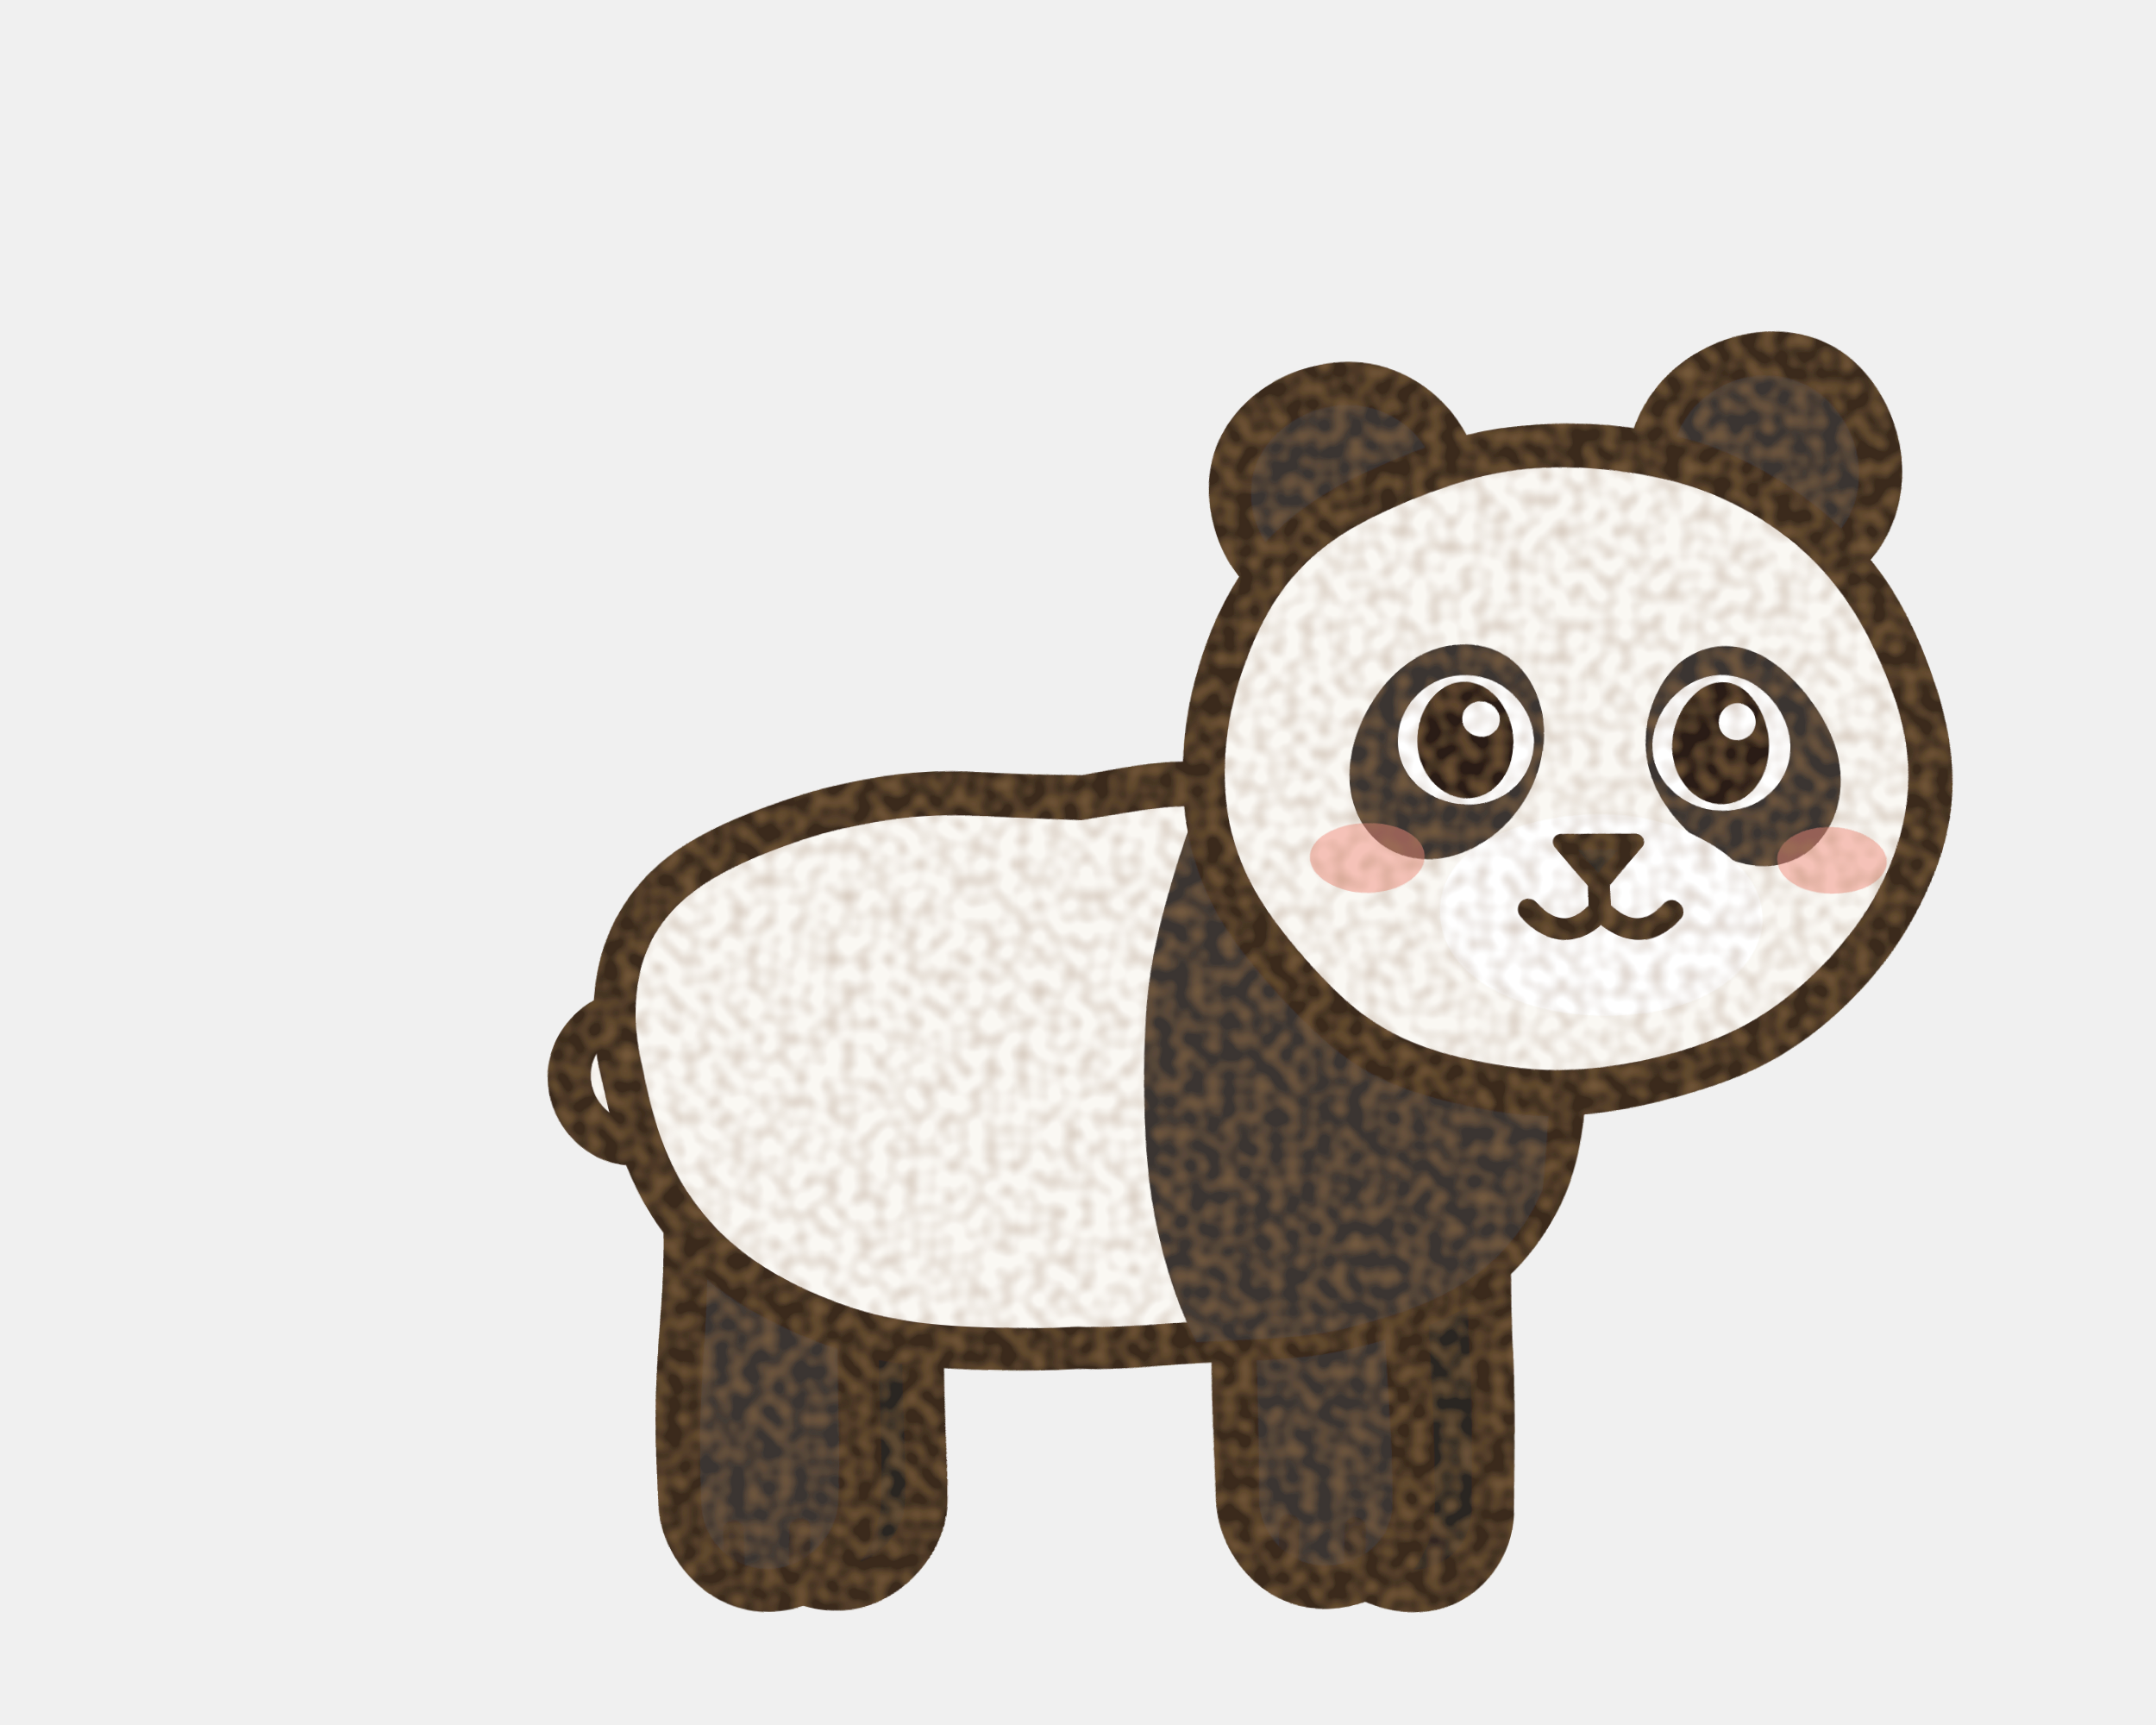
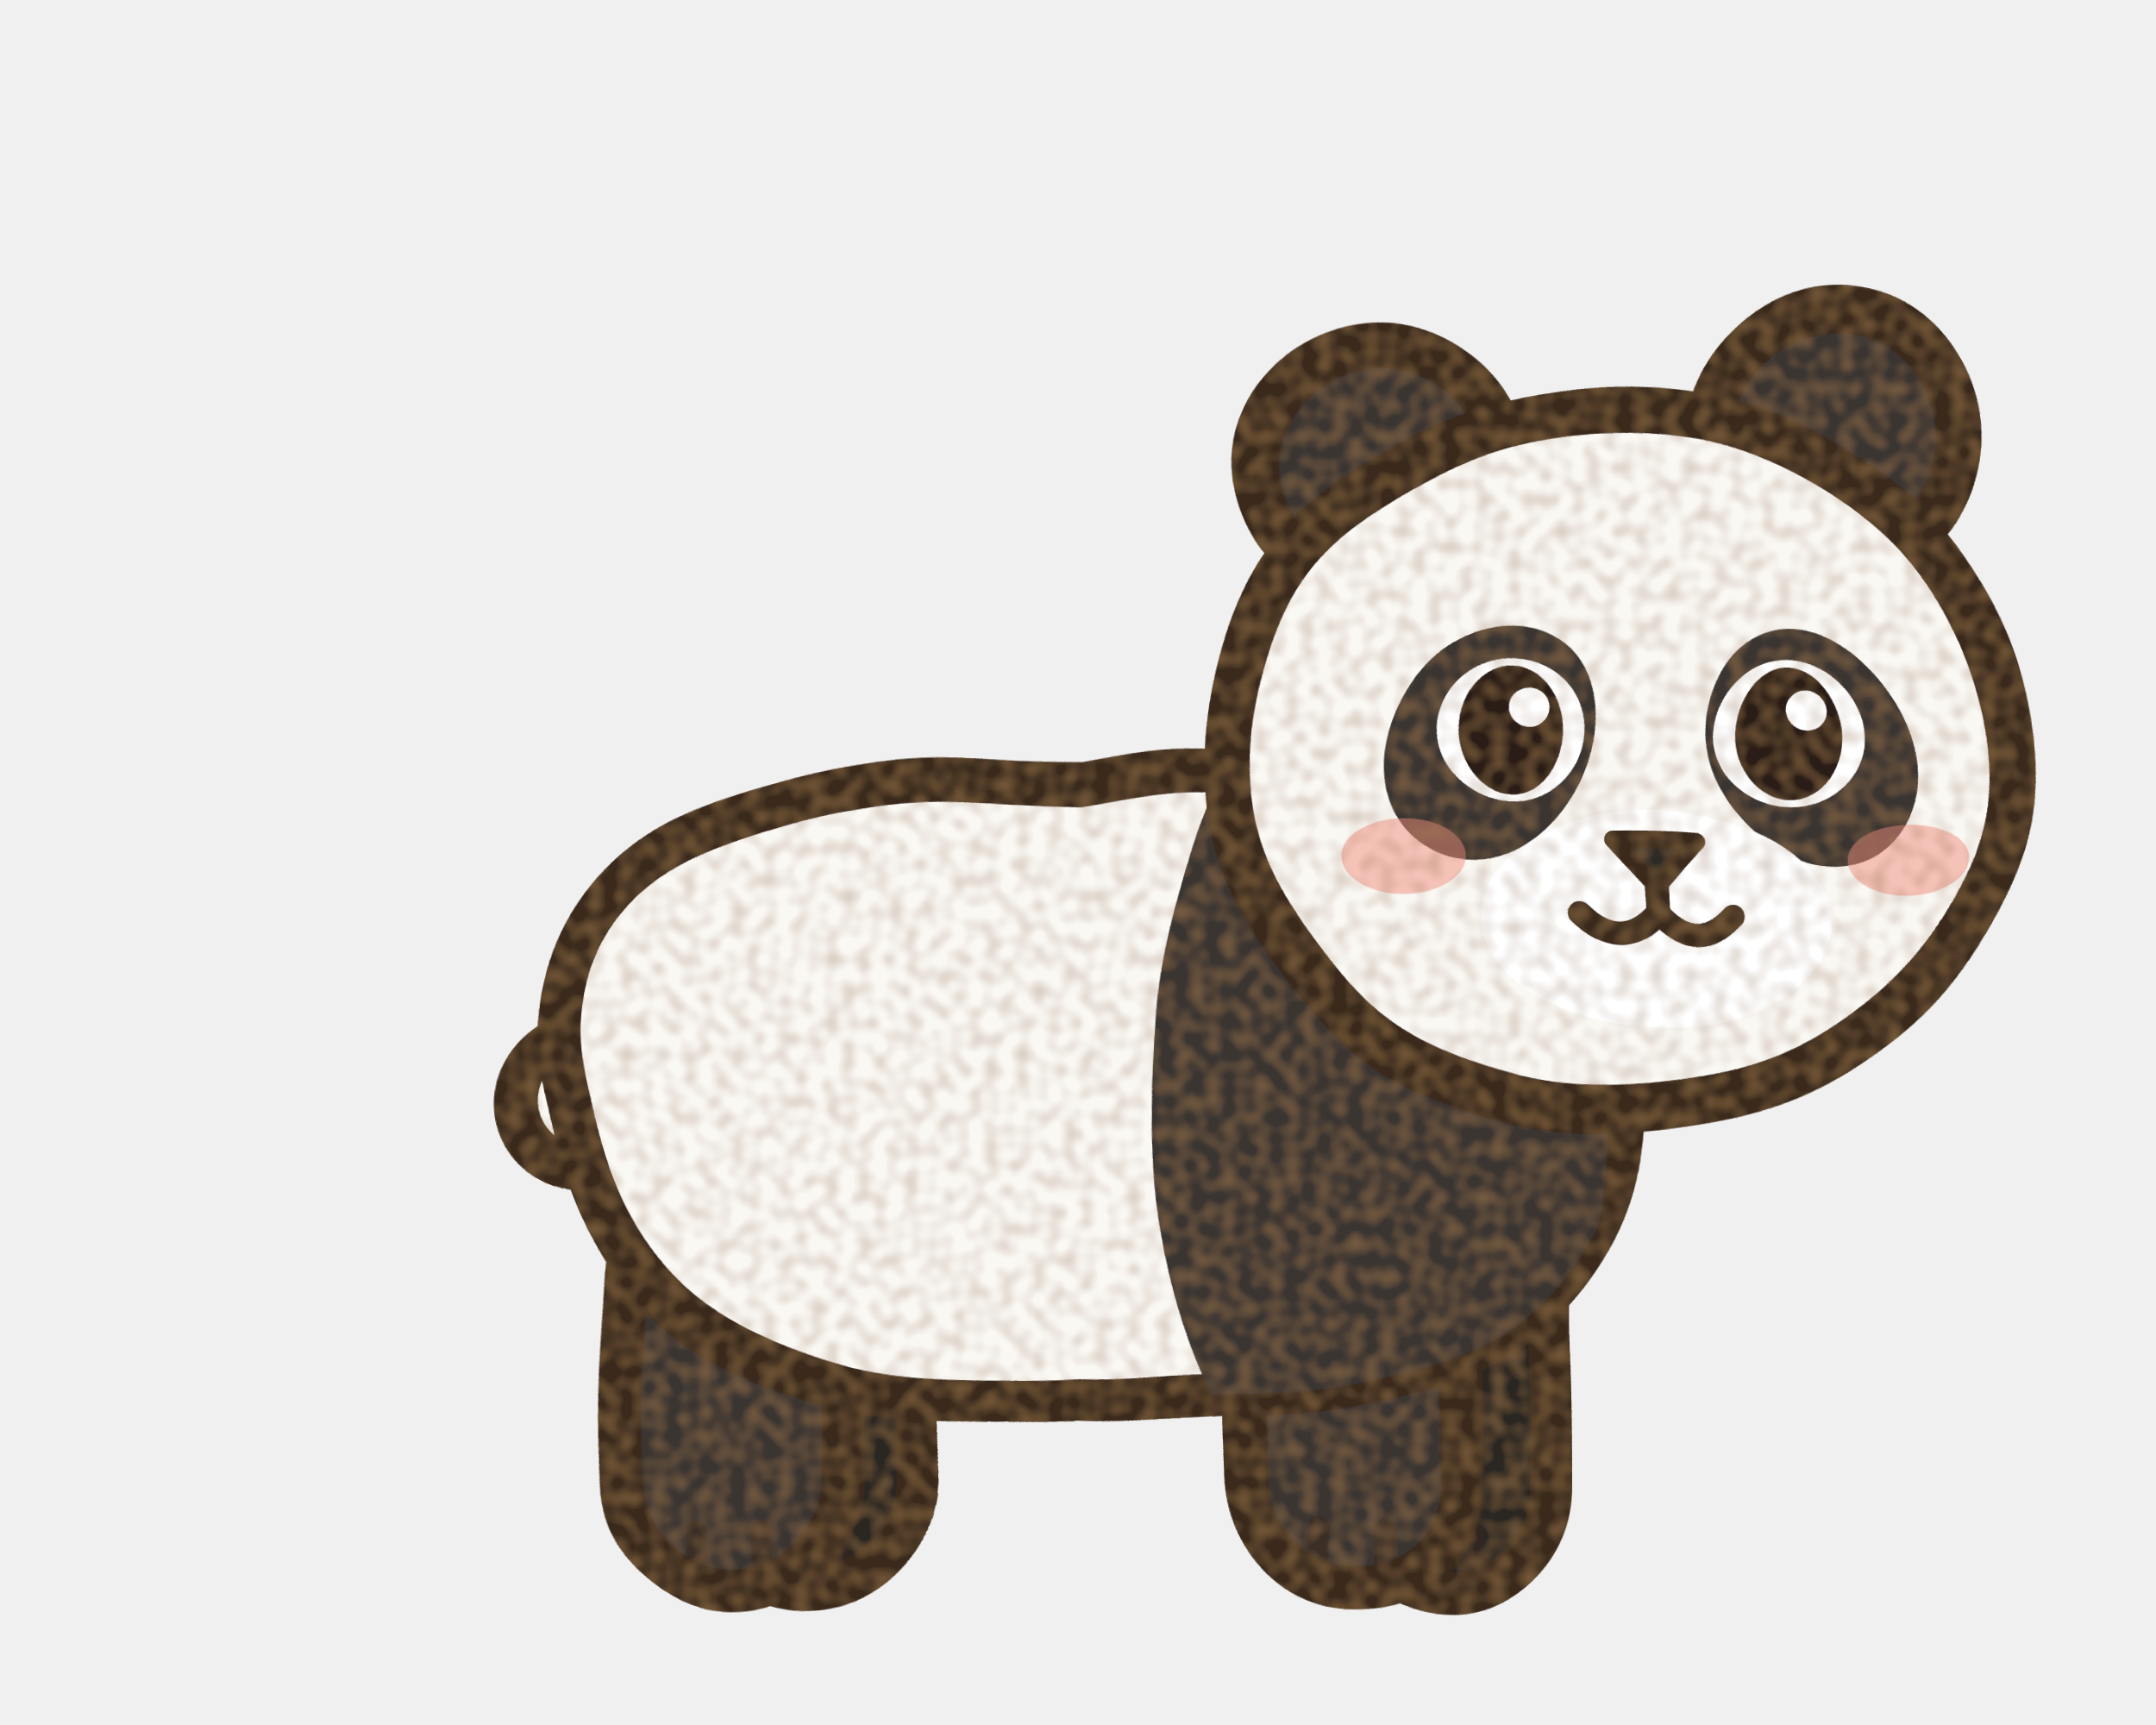
<svg xmlns="http://www.w3.org/2000/svg" width="160" height="128" viewBox="0 0 160 128">
  <defs>
    <filter id="crayon" filterUnits="userSpaceOnUse" x="0" y="0" width="160" height="128">
      <feTurbulence type="fractalNoise" baseFrequency="0.04" numOctaves="2" seed="7" result="wobble" />
      <feDisplacementMap in="SourceGraphic" in2="wobble" scale="2" xChannelSelector="R" yChannelSelector="G" result="drawn" />
      <feTurbulence type="fractalNoise" baseFrequency="0.85" numOctaves="1" seed="3" result="grain" />
      <feColorMatrix in="grain" type="matrix" values="0 0 0 0 0.36  0 0 0 0 0.2  0 0 0 0 0.08  0.9 0 0 0 -0.34" result="tint" />
      <feComposite in="tint" in2="drawn" operator="in" result="texture" />
      <feMerge>
        <feMergeNode in="drawn" />
        <feMergeNode in="texture" />
      </feMerge>
    </filter>
  </defs>
  <g filter="url(#crayon)">
    <clipPath id="body-portrait">
-       <path d="M46 80 C42 63 60 57 80 59 C101 57 117 64 116 80 C116 96 101 101 80 100 C60 101 49 96 46 80 Z" transform="translate(0 0) rotate(0 56 96) translate(80 100) scale(1 1) translate(-80 -100)" />
+       <path d="M46 80 C42 63 60 57 80 59 C101 57 117 64 116 80 C116 96 101 101 80 100 C60 101 49 96 46 80 Z" transform="translate(0 4) rotate(0 56 96) translate(80 100) scale(1.12 1.12) translate(-80 -100)" />
    </clipPath>
    <g transform="rotate(0 80 40)">
-       <g transform="translate(104 88) rotate(0)">
-         <rect x="-6.5" y="-6" width="13" height="36" rx="6.5" fill="#2a2523" stroke="#3b2a1f" stroke-width="3.2" stroke-linejoin="round" stroke-linecap="round" />
-         <path d="M-2.6 29 v-3.6 M2.2 29 v-3.6" stroke="#3b2a1f" stroke-width="1.5" stroke-linecap="round" opacity=".55" />
+       <g transform="translate(106.88 90.56) rotate(0)">
+         <rect x="-8" y="-6" width="16" height="33.44" rx="8" fill="#2a2523" stroke="#3b2a1f" stroke-width="3.2" stroke-linejoin="round" stroke-linecap="round" />
+         <path d="M-2.6 26.44 v-3.6 M2.2 26.44 v-3.6" stroke="#3b2a1f" stroke-width="1.5" stroke-linecap="round" opacity=".55" />
      </g>
-       <g transform="translate(62 88) rotate(0)">
-         <rect x="-6.5" y="-6" width="13" height="36" rx="6.5" fill="#2a2523" stroke="#3b2a1f" stroke-width="3.2" stroke-linejoin="round" stroke-linecap="round" />
-         <path d="M-2.6 29 v-3.6 M2.2 29 v-3.6" stroke="#3b2a1f" stroke-width="1.5" stroke-linecap="round" opacity=".55" />
+       <g transform="translate(59.84 90.56) rotate(0)">
+         <rect x="-8" y="-6" width="16" height="33.44" rx="8" fill="#2a2523" stroke="#3b2a1f" stroke-width="3.2" stroke-linejoin="round" stroke-linecap="round" />
+         <path d="M-2.6 26.44 v-3.6 M2.2 26.44 v-3.6" stroke="#3b2a1f" stroke-width="1.5" stroke-linecap="round" opacity=".55" />
      </g>
-       <circle cx="47" cy="80" r="5" fill="#faf8f3" stroke="#3b2a1f" stroke-width="3.2" stroke-linejoin="round" stroke-linecap="round" />
-       <g transform="translate(57 90) rotate(0)">
-         <rect x="-6.5" y="-6" width="13" height="34" rx="6.5" fill="#3a3431" stroke="#3b2a1f" stroke-width="3.2" stroke-linejoin="round" stroke-linecap="round" />
-         <path d="M-2.6 27 v-3.6 M2.2 27 v-3.6" stroke="#3b2a1f" stroke-width="1.5" stroke-linecap="round" opacity=".55" />
+       <circle cx="43.04" cy="81.6" r="5" fill="#faf8f3" stroke="#3b2a1f" stroke-width="3.2" stroke-linejoin="round" stroke-linecap="round" />
+       <g transform="translate(54.24 92.8) rotate(0)">
+         <rect x="-8" y="-6" width="16" height="31.2" rx="8" fill="#3a3431" stroke="#3b2a1f" stroke-width="3.2" stroke-linejoin="round" stroke-linecap="round" />
+         <path d="M-2.6 24.2 v-3.6 M2.2 24.2 v-3.6" stroke="#3b2a1f" stroke-width="1.5" stroke-linecap="round" opacity=".55" />
      </g>
-       <g transform="translate(98 90) rotate(0)">
-         <rect x="-6.5" y="-6" width="13" height="34" rx="6.5" fill="#3a3431" stroke="#3b2a1f" stroke-width="3.2" stroke-linejoin="round" stroke-linecap="round" />
-         <path d="M-2.6 27 v-3.6 M2.2 27 v-3.6" stroke="#3b2a1f" stroke-width="1.5" stroke-linecap="round" opacity=".55" />
+       <g transform="translate(100.16 92.8) rotate(0)">
+         <rect x="-8" y="-6" width="16" height="31.2" rx="8" fill="#3a3431" stroke="#3b2a1f" stroke-width="3.2" stroke-linejoin="round" stroke-linecap="round" />
+         <path d="M-2.6 24.2 v-3.6 M2.2 24.2 v-3.6" stroke="#3b2a1f" stroke-width="1.5" stroke-linecap="round" opacity=".55" />
      </g>
-       <g transform="translate(0 0) rotate(0 56 96) translate(80 100) scale(1 1) translate(-80 -100)" />
-       <path d="M46 80 C42 63 60 57 80 59 C101 57 117 64 116 80 C116 96 101 101 80 100 C60 101 49 96 46 80 Z" transform="translate(0 0) rotate(0 56 96) translate(80 100) scale(1 1) translate(-80 -100)" fill="#faf8f3" stroke="#3b2a1f" stroke-width="3.2" stroke-linejoin="round" stroke-linecap="round" vector-effect="non-scaling-stroke" />
+       <g transform="translate(0 4) rotate(0 56 96) translate(80 100) scale(1.12 1.12) translate(-80 -100)" />
+       <path d="M46 80 C42 63 60 57 80 59 C101 57 117 64 116 80 C116 96 101 101 80 100 C60 101 49 96 46 80 Z" transform="translate(0 4) rotate(0 56 96) translate(80 100) scale(1.12 1.12) translate(-80 -100)" fill="#faf8f3" stroke="#3b2a1f" stroke-width="3.2" stroke-linejoin="round" stroke-linecap="round" vector-effect="non-scaling-stroke" />
      <g clip-path="url(#body-portrait)">
-         <g transform="translate(0 0) rotate(0 56 96) translate(80 100) scale(1 1) translate(-80 -100)">
+         <g transform="translate(0 4) rotate(0 56 96) translate(80 100) scale(1.12 1.12) translate(-80 -100)">
          <ellipse cx="100" cy="80" rx="15" ry="30" fill="#3a3431" />
        </g>
      </g>
-       <g transform="translate(0 0) rotate(0 56 96) translate(80 100) scale(1 1) translate(-80 -100)">
+       <g transform="translate(0 4) rotate(0 56 96) translate(80 100) scale(1.12 1.12) translate(-80 -100)">
</g>
-       <g transform="translate(0 0) rotate(0 112 70)">
+       <g transform="translate(3.12 0.4) rotate(0 112 70) translate(106 70) scale(1.08) translate(-106 -70)">
        <g transform="rotate(0 104 41)">
          <circle cx="100" cy="37" r="8.5" fill="#3a3431" stroke="#3b2a1f" stroke-width="3.2" stroke-linejoin="round" stroke-linecap="round" />
          <circle cx="100.6" cy="37.6" r="4.25" fill="#3a3431" />
        </g>
        <g transform="rotate(0 126 38)">
          <circle cx="131" cy="35" r="8.5" fill="#3a3431" stroke="#3b2a1f" stroke-width="3.2" stroke-linejoin="round" stroke-linecap="round" />
          <circle cx="131.6" cy="35.6" r="4.25" fill="#3a3431" />
        </g>
        <ellipse cx="116" cy="57" rx="27" ry="24" fill="#faf8f3" stroke="#3b2a1f" stroke-width="3.2" stroke-linejoin="round" stroke-linecap="round" />
        <g transform="translate(0 0)">
          <ellipse cx="107.5" cy="56" rx="6.8" ry="8.6" transform="rotate(28 107.5 56)" fill="#3a3431" />
          <ellipse cx="129.5" cy="56" rx="6.6" ry="8.4" transform="rotate(-28 129.5 56)" fill="#3a3431" />
          <ellipse cx="119" cy="68" rx="12" ry="7.5" fill="#ffffff" />
          <circle cx="109" cy="55" r="5" fill="#fff" />
          <ellipse cx="109" cy="55" rx="3.5" ry="4.5" fill="#2b1d14" />
          <circle cx="110.2" cy="53.3" r="1.35" fill="#fff" />
          <circle cx="128" cy="55" r="5" fill="#fff" />
          <ellipse cx="128" cy="55" rx="3.5" ry="4.5" fill="#2b1d14" />
          <circle cx="129.2" cy="53.3" r="1.35" fill="#fff" />
          <path d="M116.2 62.6 h5.6 l-2.8 3.2 z" fill="#2f2a28" stroke="#3b2a1f" stroke-width="1.2" stroke-linejoin="round" />
          <path d="M119 65.8 v1.8 M119 67.6 q-2.6 2.8 -5.2 0 M119 67.6 q2.6 2.8 5.2 0" fill="none" stroke="#3b2a1f" stroke-width="1.6" stroke-linecap="round" />
          <ellipse cx="101.5" cy="64" rx="4.4" ry="2.6" fill="#f08c7d" opacity="0.5" />
          <ellipse cx="136" cy="63.5" rx="4" ry="2.5" fill="#f08c7d" opacity="0.5" />
        </g>
      </g>
    </g>
  </g>
</svg>
